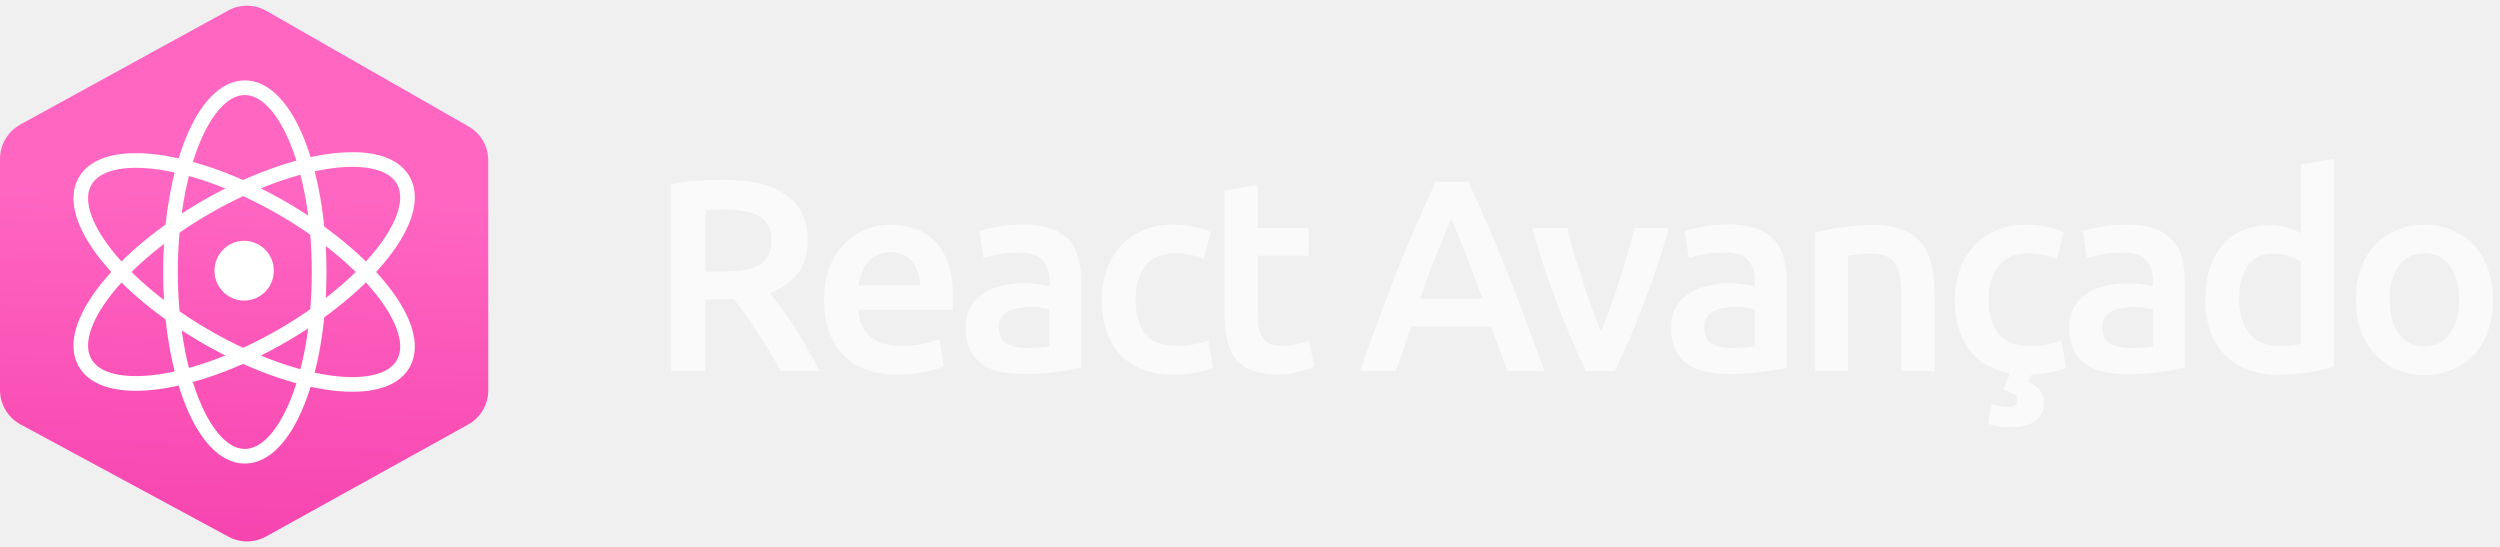
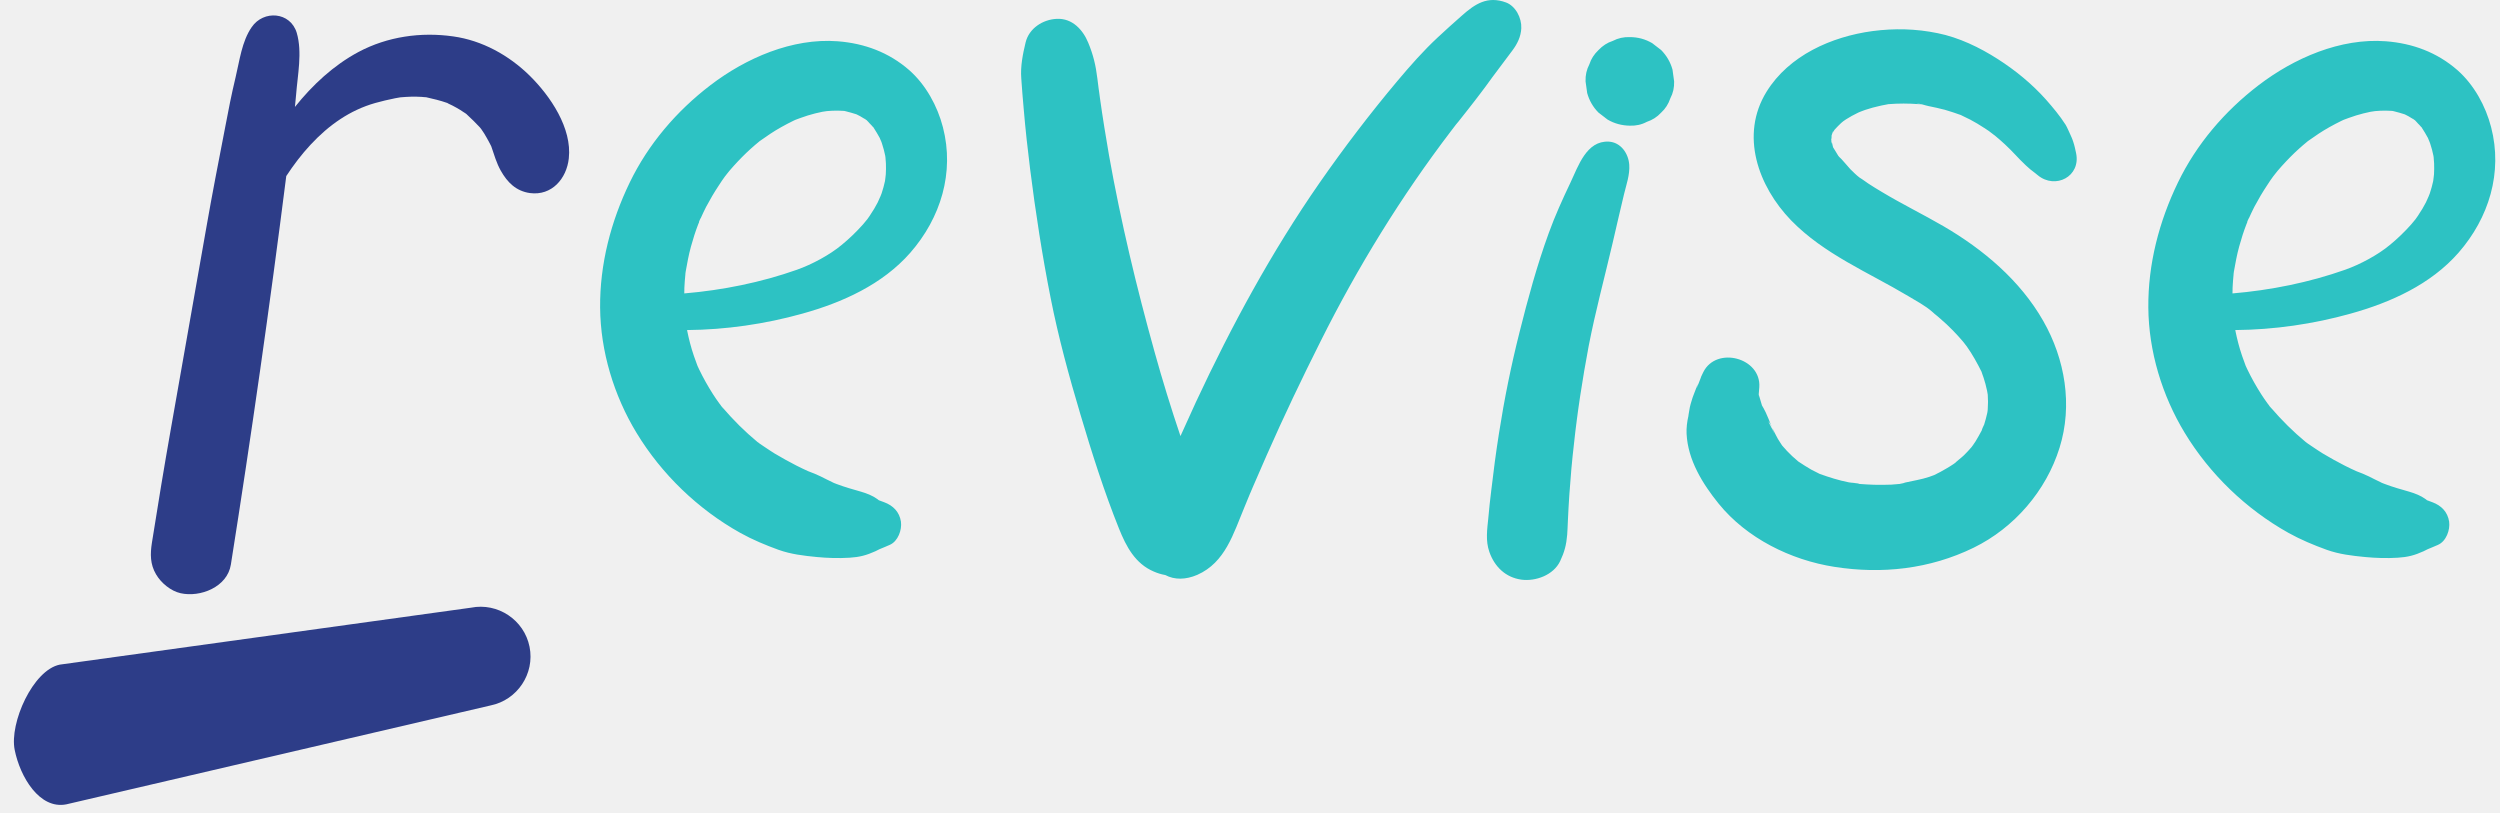
- <svg xmlns="http://www.w3.org/2000/svg" fill="none" viewBox="0 0 256 56">
-   <path d="M2.08 12.75L23.36 1.08a4 4 0 013.91.03L48 12.96A4 4 0 0150 16.43v23.54a4 4 0 01-2.06 3.5l-20.7 11.47a4 4 0 01-3.84.02L2.1 43.46A4 4 0 010 39.94V16.26a4 4 0 012.08-3.5z" fill="url(#paint0_linear)" />
-   <ellipse rx="7.65" ry="18.78" transform="matrix(-.49197 .87061 .8678 .49693 25 27.9)" stroke="#fff" stroke-width="1.5" />
-   <ellipse rx="7.65" ry="18.78" transform="matrix(-.49197 -.87061 .8678 -.49693 25 27.8)" stroke="#fff" stroke-width="1.5" />
-   <ellipse cx="25.07" cy="27.85" rx="7.61" ry="18.87" transform="rotate(180 25.07 27.85)" stroke="#fff" stroke-width="1.5" />
-   <ellipse cx="25.01" cy="27.73" rx="3.06" ry="3.04" transform="rotate(-90 25 27.73)" fill="#fff" />
-   <path d="M74.06 18.4c2.8 0 4.93.51 6.4 1.54 1.5 1.03 2.25 2.6 2.25 4.7 0 2.64-1.3 4.42-3.9 5.35a41.65 41.65 0 013.92 5.8c.44.74.82 1.48 1.16 2.21h-3.95a40.42 40.42 0 00-2.4-4c-.42-.66-.83-1.26-1.24-1.82-.41-.58-.8-1.1-1.15-1.54l-.67.02h-2.24V38H68.7V18.88c.86-.2 1.77-.31 2.74-.37a34.3 34.3 0 012.6-.11zm.25 3.05c-.75 0-1.44.03-2.07.09v6.27h1.54c.86 0 1.61-.05 2.27-.14.65-.1 1.19-.26 1.62-.5.45-.25.78-.58 1-.99.23-.4.34-.93.34-1.56 0-.6-.1-1.1-.33-1.52a2.47 2.47 0 00-.98-.98c-.41-.24-.9-.4-1.49-.5-.58-.11-1.21-.17-1.9-.17zm10.07 9.3c0-1.29.19-2.42.56-3.39.4-.97.9-1.77 1.54-2.4a6.6 6.6 0 014.7-1.96c2.02 0 3.59.62 4.7 1.87 1.15 1.25 1.72 3.12 1.72 5.6l-.03.64c0 .23-.01.43-.03.62h-9.66c.1 1.17.5 2.09 1.23 2.74.75.64 1.82.95 3.22.95a10.35 10.35 0 003.87-.7l.44 2.78a6.26 6.26 0 01-1.9.56 12.6 12.6 0 01-2.83.3c-1.29 0-2.4-.18-3.36-.56a6.48 6.48 0 01-2.35-1.6 6.7 6.7 0 01-1.37-2.4 9.97 9.97 0 01-.45-3.05zm9.83-1.51c0-.47-.07-.9-.2-1.32-.13-.43-.33-.8-.59-1.1a2.37 2.37 0 00-.92-.72 2.73 2.73 0 00-1.29-.28 3.11 3.11 0 00-3 2.16c-.14.4-.25.83-.3 1.26h6.3zm10.87 6.38c1.05 0 1.84-.06 2.38-.17V31.7a6.63 6.63 0 00-1.99-.25c-.37 0-.75.03-1.15.08a3.7 3.7 0 00-1.03.31c-.3.15-.54.36-.73.64-.19.27-.28.6-.28 1.01 0 .8.25 1.36.76 1.68a4 4 0 002.04.45zm-.28-12.63a8.3 8.3 0 012.83.42 4.21 4.21 0 012.8 3.02c.2.72.3 1.5.3 2.36v8.87c-.52.12-1.31.25-2.37.4-1.05.16-2.23.25-3.56.25-.88 0-1.68-.09-2.4-.25a5.2 5.2 0 01-1.88-.82 4 4 0 01-1.2-1.45 5.2 5.2 0 01-.43-2.21c0-.84.16-1.55.48-2.13.33-.58.78-1.05 1.34-1.4a5.4 5.4 0 011.93-.79 10.55 10.55 0 014.82.06v-.56c0-.4-.05-.77-.14-1.12-.1-.35-.26-.66-.5-.92-.23-.28-.54-.5-.93-.65a3.89 3.89 0 00-1.43-.22 12.8 12.8 0 00-3.75.56l-.42-2.75a14.7 14.7 0 014.5-.67zm8.01 7.7c0-1.08.17-2.09.5-3.02a7.3 7.3 0 011.44-2.47c.63-.69 1.4-1.23 2.3-1.62.89-.4 1.9-.59 3.02-.59 1.38 0 2.68.25 3.92.76l-.73 2.77a7.6 7.6 0 00-2.92-.59c-1.32 0-2.33.42-3.02 1.26-.69.82-1.03 1.99-1.03 3.5 0 1.46.32 2.62.97 3.47.66.84 1.76 1.26 3.3 1.26a8.7 8.7 0 003.17-.58l.48 2.8c-.38.18-.94.35-1.7.5-.76.15-1.53.22-2.33.22a8.79 8.79 0 01-3.28-.56 6.58 6.58 0 01-2.3-1.6c-.6-.68-1.04-1.5-1.34-2.43-.3-.95-.45-1.98-.45-3.08zm12.6-11.2l3.38-.56v4.43H134v2.82h-5.2v5.97c0 1.17.18 2.01.55 2.52.38.5 1.01.75 1.9.75.62 0 1.16-.06 1.63-.2.49-.12.87-.24 1.15-.36l.56 2.7c-.4.16-.9.33-1.54.5-.64.18-1.38.28-2.24.28a7.2 7.2 0 01-2.63-.42 3.92 3.92 0 01-1.66-1.2 4.94 4.94 0 01-.86-1.94 12.2 12.2 0 01-.26-2.6V19.49zM154.33 38c-.26-.77-.53-1.52-.81-2.27-.28-.74-.56-1.51-.82-2.3h-8.17a83.8 83.8 0 01-.81 2.33l-.79 2.24h-3.67a333.28 333.28 0 013.98-10.72 195.8 195.8 0 013.78-8.68h3.33a144.25 144.25 0 013.75 8.68c.64 1.56 1.28 3.23 1.94 4.98.67 1.75 1.37 3.67 2.1 5.74h-3.81zm-5.71-15.65a120.1 120.1 0 00-3.2 8.23h6.39a187.52 187.52 0 00-3.2-8.23zM162.43 38a88.45 88.45 0 01-5.54-14.64h3.6l.7 2.66.88 2.82c.31.94.63 1.85.95 2.75l.92 2.38a87.54 87.54 0 002.72-7.95c.28-.96.52-1.84.73-2.66h3.5A91.1 91.1 0 01165.35 38h-2.92zm14.88-2.38c1.04 0 1.84-.06 2.38-.17V31.7a6.63 6.63 0 00-1.99-.25c-.37 0-.75.03-1.15.08a3.7 3.7 0 00-1.03.31c-.3.15-.55.36-.73.64-.19.27-.28.6-.28 1.01 0 .8.25 1.36.75 1.68a4 4 0 002.05.45zm-.28-12.63a8.3 8.3 0 012.83.42 4.21 4.21 0 012.8 3.02c.2.72.3 1.5.3 2.36v8.87c-.52.12-1.31.25-2.38.4-1.04.16-2.23.25-3.55.25-.88 0-1.68-.09-2.4-.25a5.2 5.2 0 01-1.88-.82 4 4 0 01-1.2-1.45 5.2 5.2 0 01-.43-2.21c0-.84.16-1.55.48-2.13.33-.58.78-1.05 1.34-1.4a5.4 5.4 0 011.93-.79 10.55 10.55 0 014.82.06v-.56c0-.4-.05-.77-.14-1.12-.1-.35-.26-.66-.5-.92-.23-.28-.54-.5-.93-.65a3.89 3.89 0 00-1.43-.22 12.8 12.8 0 00-3.75.56l-.42-2.75a14.7 14.7 0 014.5-.67zm8.82.84a22.64 22.64 0 016.02-.78c1.2 0 2.2.17 3 .5.8.32 1.44.78 1.9 1.37.49.58.82 1.3 1.01 2.13.2.82.31 1.73.31 2.72V38h-3.39v-7.7a10 10 0 00-.17-1.99c-.09-.56-.26-1-.5-1.34-.22-.36-.54-.6-.95-.76a3.7 3.7 0 00-1.46-.25c-.43 0-.88.03-1.34.08l-1.04.14V38h-3.39V23.83zM207.7 39.1c.6.28 1.01.6 1.24.95.24.36.36.8.36 1.32 0 .65-.28 1.21-.84 1.68-.56.47-1.4.7-2.52.7-.9 0-1.7-.12-2.38-.36l.4-2.02.72.2c.3.07.6.1.92.1.32 0 .56-.05.73-.16a.55.55 0 00.28-.5c0-.3-.13-.53-.4-.68a7.14 7.14 0 00-.77-.33l-.28-.09a9.54 9.54 0 01.7-1.68 7.19 7.19 0 01-2.53-.9 5.87 5.87 0 01-1.76-1.62 7.66 7.66 0 01-1.06-2.26c-.23-.84-.34-1.76-.34-2.75 0-1.08.17-2.09.5-3.02a7.3 7.3 0 011.43-2.47c.64-.69 1.4-1.23 2.3-1.62.9-.4 1.9-.59 3.02-.59 1.38 0 2.7.25 3.92.76l-.73 2.77a7.6 7.6 0 00-2.9-.59c-1.33 0-2.34.42-3.03 1.26-.7.82-1.04 1.99-1.04 3.5 0 1.46.33 2.62.98 3.47.66.84 1.76 1.26 3.3 1.26a8.7 8.7 0 003.17-.58l.48 2.8c-.34.16-.83.31-1.49.44-.65.13-1.33.22-2.04.26a7.65 7.65 0 00-.34.75zm10.38-3.47c1.05 0 1.84-.06 2.38-.17V31.7a6.63 6.63 0 00-1.99-.25c-.37 0-.75.03-1.14.08a3.7 3.7 0 00-1.04.31c-.3.15-.54.36-.73.64-.19.27-.28.6-.28 1.01 0 .8.25 1.36.76 1.68a4 4 0 002.04.45zm-.28-12.63a8.3 8.3 0 012.83.42 4.21 4.21 0 012.8 3.02c.2.72.3 1.5.3 2.36v8.87c-.51.12-1.3.25-2.37.4-1.05.16-2.23.25-3.56.25-.88 0-1.68-.09-2.4-.25a5.2 5.2 0 01-1.88-.82 4 4 0 01-1.2-1.45 5.2 5.2 0 01-.43-2.21c0-.84.16-1.55.48-2.13.34-.58.78-1.05 1.34-1.4a5.4 5.4 0 011.94-.79 10.55 10.55 0 014.81.06v-.56c0-.4-.04-.77-.14-1.12-.1-.35-.26-.66-.5-.92-.23-.28-.53-.5-.93-.65a3.89 3.89 0 00-1.42-.22 12.8 12.8 0 00-3.76.56l-.42-2.75a14.7 14.7 0 014.5-.67zm11.49 7.65c0 1.49.35 2.67 1.06 3.52.71.84 1.69 1.26 2.94 1.26.54 0 1-.01 1.37-.05.4-.06.71-.11.95-.17v-8.4c-.3-.2-.7-.4-1.2-.56-.49-.19-1-.28-1.57-.28-1.23 0-2.14.42-2.71 1.26a6.09 6.09 0 00-.84 3.42zm9.71 6.91a20.01 20.01 0 01-5.74.81c-1.16 0-2.2-.17-3.1-.53a6.7 6.7 0 01-2.36-1.51 7.15 7.15 0 01-1.48-2.4 9.54 9.54 0 01-.5-3.2c0-1.16.13-2.2.41-3.14.3-.95.73-1.76 1.3-2.43a5.54 5.54 0 012.04-1.54 6.5 6.5 0 012.77-.56c.7 0 1.33.08 1.88.25.54.17 1 .35 1.4.56v-7.03l3.38-.56v21.28zm16.29-6.89c0 1.16-.17 2.22-.5 3.17a6.38 6.38 0 01-3.67 4c-.86.38-1.81.56-2.86.56-1.04 0-2-.18-2.85-.56-.86-.37-1.6-.9-2.22-1.57a7.36 7.36 0 01-1.45-2.43c-.34-.95-.5-2-.5-3.17 0-1.15.16-2.2.5-3.13a6.42 6.42 0 013.7-3.98c.85-.37 1.8-.56 2.82-.56a7.01 7.01 0 015.07 2.1 7 7 0 011.43 2.44c.35.93.53 1.98.53 3.13zm-3.47 0c0-1.45-.32-2.6-.95-3.44a3.02 3.02 0 00-2.6-1.29c-1.13 0-2 .43-2.64 1.29a5.71 5.71 0 00-.92 3.44c0 1.48.3 2.65.92 3.5a3.1 3.1 0 002.63 1.3c1.12 0 1.99-.44 2.6-1.3.64-.85.96-2.02.96-3.5z" fill="#FAFAFA" />
-   <defs>
-     <linearGradient id="paint0_linear" x1="24" y1="76" x2="26" y2="19.5" gradientUnits="userSpaceOnUse">
-       <stop stop-color="#F231A5" />
-       <stop offset="1" stop-color="#FF66C2" />
-     </linearGradient>
-   </defs>
+ <svg xmlns="http://www.w3.org/2000/svg" width="197" height="64" viewBox="0 0 197 64" fill="none">
+   <path d="M74.301 10.021C73.872 8.354 72.952 6.677 71.65 5.53C70.046 4.127 68.124 3.416 66.01 3.252C62.43 2.979 58.768 4.582 55.98 6.714C53.31 8.755 51.088 11.351 49.621 14.385C48.136 17.455 47.262 20.808 47.289 24.233C47.316 27.686 48.373 31.166 50.159 34.109C52.136 37.37 55.005 40.13 58.331 41.989C59.296 42.527 60.326 42.955 61.355 43.328C62.33 43.675 63.332 43.793 64.361 43.893C65.218 43.975 66.083 44.002 66.949 43.948C67.723 43.902 68.279 43.757 68.981 43.438C69.026 43.419 69.245 43.31 69.29 43.283C69.564 43.164 69.837 43.064 70.11 42.937C70.766 42.654 71.085 41.752 70.994 41.105C70.876 40.34 70.383 39.839 69.673 39.575C69.536 39.52 69.391 39.474 69.254 39.42C69.236 39.402 69.199 39.374 69.135 39.329C68.762 39.055 68.288 38.873 67.851 38.746C67.204 38.563 66.566 38.381 65.937 38.144C65.874 38.117 65.81 38.09 65.746 38.071C65.728 38.062 65.71 38.053 65.701 38.053C65.619 38.008 65.546 37.98 65.555 37.98C65.254 37.844 64.972 37.689 64.671 37.543C64.361 37.388 64.006 37.251 63.669 37.124C63.35 36.978 63.04 36.832 62.74 36.678C62.166 36.377 61.601 36.076 61.045 35.739C60.763 35.557 60.472 35.375 60.198 35.184C60.08 35.111 59.971 35.029 59.861 34.956C59.807 34.91 59.752 34.865 59.688 34.828C58.695 34.008 57.802 33.116 56.955 32.132C56.964 32.159 56.982 32.186 57 32.214C56.973 32.177 56.955 32.141 56.928 32.104C56.9 32.068 56.873 32.041 56.846 32.013C56.818 31.977 56.791 31.94 56.773 31.904C56.745 31.877 56.718 31.84 56.7 31.813C56.518 31.567 56.344 31.312 56.18 31.057C55.78 30.428 55.415 29.781 55.096 29.116C55.051 29.016 55.005 28.916 54.96 28.824C54.868 28.56 54.768 28.305 54.677 28.041C54.449 27.376 54.276 26.692 54.139 26.009C57.201 25.982 60.289 25.536 63.222 24.716C66.375 23.841 69.536 22.42 71.732 19.915C74.127 17.172 75.23 13.602 74.301 10.021V10.021ZM65.919 38.144C65.919 38.144 65.874 38.126 65.819 38.099C65.846 38.117 65.883 38.126 65.919 38.144ZM68.224 9.411C68.17 9.374 68.124 9.338 68.115 9.338C68.142 9.347 68.188 9.374 68.224 9.411ZM69.8 13.747C69.791 13.811 69.764 14.085 69.755 14.13C69.746 14.175 69.746 14.221 69.737 14.267C69.664 14.595 69.582 14.914 69.473 15.232C69.436 15.314 69.409 15.405 69.372 15.487C69.381 15.46 69.199 15.879 69.163 15.952C68.99 16.289 68.789 16.626 68.571 16.945C68.598 16.917 68.416 17.172 68.352 17.264C68.27 17.355 68.051 17.619 68.006 17.683C67.486 18.266 66.921 18.812 66.32 19.304C65.391 20.079 63.988 20.835 62.803 21.254C59.971 22.256 56.937 22.867 53.921 23.122C53.921 22.967 53.93 22.812 53.93 22.657C53.948 22.329 53.966 22.001 54.003 21.673C54.003 21.582 54.021 21.5 54.03 21.409C54.149 20.744 54.267 20.079 54.449 19.423C54.613 18.821 54.805 18.22 55.032 17.637C55.042 17.61 55.06 17.573 55.078 17.537C55.069 17.509 55.087 17.464 55.124 17.373C55.151 17.318 55.178 17.264 55.206 17.2C55.206 17.191 55.215 17.181 55.215 17.172C55.215 17.181 55.215 17.191 55.215 17.2C55.351 16.899 55.488 16.599 55.643 16.298C55.953 15.715 56.29 15.141 56.654 14.595C56.809 14.349 56.973 14.112 57.146 13.875C57.128 13.893 57.119 13.911 57.101 13.93C57.119 13.902 57.137 13.884 57.164 13.857C57.192 13.82 57.228 13.784 57.256 13.738C57.328 13.647 57.401 13.556 57.474 13.465C57.902 12.964 58.358 12.481 58.832 12.025C59.041 11.825 59.269 11.625 59.488 11.433C59.615 11.324 59.743 11.224 59.87 11.114L59.88 11.105C59.889 11.096 59.889 11.096 59.898 11.096C60.435 10.713 60.982 10.34 61.556 10.021C61.865 9.848 62.175 9.684 62.494 9.529C62.557 9.502 62.612 9.474 62.667 9.447C62.685 9.447 63.013 9.31 63.113 9.283C63.477 9.146 63.851 9.037 64.234 8.937C64.425 8.891 64.607 8.846 64.799 8.809C64.899 8.791 65.136 8.755 65.154 8.755C65.436 8.727 65.719 8.718 66.01 8.718C66.156 8.718 66.311 8.736 66.457 8.736C66.493 8.745 66.521 8.745 66.548 8.745C66.575 8.745 66.603 8.755 66.63 8.764C66.921 8.846 67.213 8.909 67.495 9.01C67.541 9.037 67.705 9.119 67.778 9.155C67.924 9.237 68.051 9.319 68.188 9.401C68.233 9.438 68.27 9.456 68.297 9.474C68.388 9.556 68.47 9.666 68.525 9.72C68.616 9.802 68.698 9.903 68.78 9.994C68.798 10.012 68.807 10.021 68.826 10.03C68.835 10.039 68.835 10.048 68.844 10.067C69.008 10.331 69.181 10.595 69.327 10.877C69.391 10.996 69.582 11.57 69.381 10.978C69.427 11.096 69.473 11.215 69.509 11.342C69.609 11.643 69.691 11.953 69.755 12.271C69.755 12.308 69.764 12.353 69.773 12.39C69.764 12.399 69.81 12.773 69.81 12.873C69.819 13.164 69.819 13.456 69.8 13.747V13.747ZM118.666 0.191C117.209 -0.337 116.243 0.3 115.186 1.239C114.548 1.795 113.92 2.369 113.3 2.943C112.152 4.009 111.123 5.184 110.111 6.386C107.953 8.955 105.912 11.634 103.99 14.394C100.2 19.851 97.048 25.663 94.242 31.676C93.832 32.569 93.422 33.462 93.021 34.364C92.283 32.177 91.599 29.963 90.98 27.731C89.559 22.63 88.32 17.464 87.391 12.244C87.136 10.759 86.89 9.265 86.68 7.761C86.662 7.616 86.58 7.005 86.58 7.033C86.544 6.741 86.507 6.459 86.471 6.176C86.352 5.165 86.143 4.3 85.751 3.362C85.332 2.341 84.494 1.43 83.282 1.485C82.179 1.53 81.077 2.232 80.813 3.362C80.594 4.282 80.403 5.229 80.476 6.176C80.531 6.978 80.594 7.78 80.667 8.572C80.804 10.176 80.977 11.77 81.177 13.356C81.605 16.744 82.125 20.124 82.79 23.477C83.4 26.574 84.239 29.644 85.141 32.669C86.043 35.703 87.008 38.746 88.183 41.67C88.748 43.073 89.459 44.422 90.925 45.041C91.217 45.169 91.517 45.26 91.827 45.314C92.547 45.697 93.422 45.697 94.351 45.296C96.556 44.321 97.194 42.035 98.05 39.994C98.196 39.629 98.35 39.265 98.496 38.91C98.514 38.882 98.523 38.864 98.533 38.828C98.606 38.664 98.669 38.5 98.742 38.336C99.097 37.506 99.453 36.687 99.817 35.867C101.156 32.824 102.586 29.836 104.072 26.875C106.987 21.045 110.403 15.487 114.357 10.303C114.403 10.249 114.503 10.112 114.558 10.039C114.676 9.884 114.794 9.729 114.922 9.584C115.186 9.247 115.45 8.919 115.715 8.581C115.915 8.326 116.116 8.062 116.316 7.807C116.389 7.707 116.79 7.188 116.498 7.57C116.872 7.078 117.236 6.595 117.591 6.094C118.111 5.384 118.648 4.701 119.167 3.99C119.559 3.471 119.85 2.888 119.878 2.223C119.914 1.412 119.431 0.474 118.666 0.191V0.191ZM126.773 11.16C125.015 11.069 124.368 13.091 123.758 14.376C123.138 15.678 122.537 16.999 122.045 18.357C121.116 20.908 120.396 23.55 119.74 26.174C119.075 28.806 118.537 31.467 118.118 34.154C117.881 35.657 117.681 37.169 117.508 38.673C117.417 39.383 117.344 40.103 117.28 40.814C117.189 41.707 117.052 42.618 117.362 43.492C117.772 44.658 118.637 45.505 119.895 45.678C121.015 45.824 122.419 45.314 122.938 44.221C123.275 43.511 123.43 42.928 123.494 42.144C123.521 41.789 123.53 41.433 123.548 41.078C123.576 40.367 123.621 39.657 123.667 38.946C123.758 37.607 123.876 36.276 124.031 34.956C124.095 34.318 124.177 33.681 124.259 33.043C124.268 32.961 124.35 32.378 124.359 32.296C124.414 31.94 124.468 31.585 124.514 31.23C124.714 29.9 124.942 28.578 125.188 27.267C125.716 24.543 126.436 21.883 127.064 19.195C127.374 17.892 127.657 16.589 127.975 15.296C128.158 14.54 128.44 13.766 128.385 12.982C128.322 12.089 127.72 11.215 126.773 11.16V11.16ZM131.921 6.413C131.875 6.104 131.839 5.794 131.793 5.484C131.629 4.892 131.328 4.382 130.9 3.945C130.663 3.763 130.426 3.58 130.189 3.398C129.643 3.079 129.06 2.924 128.431 2.924C127.948 2.906 127.502 3.006 127.083 3.225C126.654 3.362 126.281 3.608 125.962 3.945C125.625 4.264 125.379 4.637 125.243 5.065C125.024 5.484 124.924 5.931 124.942 6.413C124.988 6.723 125.024 7.033 125.07 7.333C125.234 7.925 125.534 8.445 125.962 8.873C126.199 9.055 126.436 9.237 126.673 9.42C127.21 9.739 127.802 9.893 128.431 9.903C128.914 9.921 129.36 9.821 129.77 9.602C130.208 9.456 130.581 9.219 130.9 8.873C131.237 8.563 131.474 8.19 131.62 7.752C131.839 7.342 131.939 6.887 131.921 6.413V6.413ZM160.58 13.811C161.965 14.95 163.987 13.902 163.595 12.062C163.531 11.761 163.468 11.451 163.367 11.16C163.295 10.923 163.176 10.686 163.076 10.458C163.112 10.54 162.876 10.003 162.775 9.839C162.329 9.137 161.773 8.472 161.227 7.853C160.124 6.614 158.821 5.548 157.427 4.655C155.988 3.735 154.366 2.952 152.69 2.615C150.959 2.259 149.283 2.223 147.543 2.451C144.327 2.888 140.975 4.364 139.207 7.224C137.093 10.641 138.542 14.677 141.139 17.364C143.735 20.033 147.224 21.455 150.367 23.331C150.987 23.705 151.697 24.078 152.253 24.561C152.317 24.616 152.39 24.68 152.435 24.725C152.59 24.843 152.736 24.971 152.882 25.099C153.237 25.399 153.574 25.718 153.893 26.046C154.157 26.319 154.412 26.593 154.658 26.884C154.658 26.893 154.694 26.93 154.74 26.984C154.794 27.057 154.977 27.285 154.986 27.303C155.432 27.932 155.796 28.597 156.143 29.289C156.188 29.444 156.252 29.599 156.307 29.763C156.416 30.082 156.498 30.41 156.571 30.747C156.58 30.792 156.589 30.838 156.598 30.884C156.607 30.966 156.626 31.057 156.635 31.102C156.662 31.476 156.662 31.858 156.635 32.232C156.635 32.25 156.635 32.296 156.626 32.35C156.616 32.423 156.598 32.505 156.598 32.533C156.534 32.842 156.443 33.152 156.352 33.453C156.316 33.544 156.188 33.772 156.161 33.917C155.997 34.218 155.842 34.51 155.66 34.801C155.642 34.828 155.45 35.093 155.368 35.22C155.168 35.448 154.977 35.666 154.758 35.876C154.512 36.113 154.211 36.313 153.975 36.568C154.011 36.523 154.048 36.486 154.075 36.459C154.029 36.495 153.984 36.541 153.938 36.568C153.756 36.687 153.574 36.805 153.383 36.914C153.073 37.106 152.745 37.27 152.417 37.434C152.28 37.479 152.144 37.534 152.016 37.579C151.397 37.789 150.75 37.88 150.121 38.026C150.085 38.044 149.893 38.108 149.729 38.126C149.72 38.135 149.702 38.135 149.684 38.144C149.702 38.135 149.711 38.135 149.729 38.135C149.72 38.135 149.702 38.135 149.693 38.135C149.474 38.153 149.247 38.172 149.028 38.19C148.572 38.208 148.126 38.208 147.679 38.199C147.297 38.19 146.905 38.162 146.522 38.135C146.349 38.053 145.839 38.044 145.684 38.008C144.901 37.853 144.145 37.616 143.389 37.342C143.17 37.224 142.942 37.124 142.724 37.005C142.369 36.805 142.031 36.577 141.694 36.358C141.685 36.349 141.676 36.349 141.676 36.34C141.521 36.213 141.366 36.076 141.221 35.94C140.938 35.675 140.674 35.393 140.428 35.102C140.419 35.093 140.419 35.084 140.41 35.074C140.309 34.91 140.191 34.746 140.091 34.573C139.945 34.337 139.38 33.107 139.827 34.172C139.699 33.863 139.07 32.77 139.508 33.416C139.626 33.699 139.644 33.717 139.544 33.462C139.417 33.134 139.28 32.806 139.134 32.487C139.079 32.378 139.025 32.278 138.97 32.168C138.906 32.05 138.87 31.986 138.843 31.95C138.751 31.658 138.669 31.376 138.587 31.084C138.597 30.884 138.624 30.556 138.633 30.51C138.788 28.187 135.262 27.257 134.224 29.316C134.16 29.453 134.096 29.581 134.032 29.717C134.16 29.444 133.531 31.038 133.741 30.428C133.923 29.9 133.541 30.884 133.468 31.084C133.404 31.248 133.34 31.421 133.295 31.594C133.185 31.931 133.112 32.278 133.067 32.624C133.058 32.669 133.058 32.706 133.049 32.751C133.04 32.861 133.021 32.97 133.012 33.079C133.021 32.97 133.03 32.879 133.04 32.806C132.948 33.198 132.876 33.754 132.903 34.181C133.003 36.249 134.16 38.117 135.426 39.684C137.64 42.417 141.111 44.13 144.545 44.667C148.308 45.26 152.071 44.84 155.514 43.164C158.721 41.597 161.236 38.682 162.293 35.284C163.34 31.931 162.73 28.305 161.008 25.29C159.186 22.092 156.279 19.651 153.137 17.819C151.552 16.899 149.893 16.088 148.317 15.141C147.953 14.931 147.597 14.704 147.242 14.476C147.069 14.358 146.905 14.239 146.732 14.121C146.686 14.085 146.595 14.039 146.531 13.993C146.276 13.802 146.039 13.556 145.812 13.337C145.739 13.274 145.074 12.463 144.919 12.353C144.892 12.326 144.873 12.29 144.846 12.262C144.773 12.144 144.7 12.025 144.627 11.898C144.6 11.861 144.518 11.734 144.445 11.606C144.436 11.561 144.427 11.506 144.4 11.415C144.391 11.388 144.372 11.278 144.345 11.169C144.354 11.324 144.318 11.442 144.309 11.069C144.309 11.051 144.309 11.032 144.309 11.014C144.3 10.969 144.281 10.932 144.281 10.932C144.29 10.941 144.3 10.95 144.309 10.978C144.318 10.905 144.327 10.823 144.336 10.75C144.327 10.759 144.318 10.75 144.318 10.723C144.327 10.704 144.327 10.695 144.336 10.677C144.336 10.668 144.336 10.668 144.336 10.659C144.345 10.631 144.354 10.586 144.372 10.549C144.4 10.477 144.427 10.413 144.445 10.34C144.445 10.34 144.445 10.34 144.454 10.34C144.445 10.376 144.436 10.413 144.427 10.44C144.473 10.367 144.518 10.294 144.564 10.221C144.737 10.039 144.901 9.857 145.092 9.684C145.11 9.666 145.183 9.611 145.247 9.556C145.338 9.493 145.429 9.429 145.456 9.411C145.766 9.21 146.094 9.037 146.431 8.873C146.422 8.873 146.55 8.827 146.65 8.782C146.759 8.736 146.859 8.7 146.969 8.663C147.351 8.536 147.743 8.427 148.126 8.345C148.263 8.317 148.39 8.281 148.527 8.263C148.618 8.244 148.709 8.226 148.8 8.208C149.611 8.144 150.395 8.144 151.205 8.208C151.752 8.244 151.078 8.171 151.032 8.181C151.278 8.135 151.697 8.308 151.943 8.354C152.381 8.445 152.827 8.536 153.264 8.654C153.683 8.773 154.102 8.919 154.512 9.064C154.53 9.073 154.549 9.083 154.567 9.092C154.804 9.201 155.031 9.31 155.259 9.429C155.632 9.629 156.006 9.848 156.361 10.085C156.48 10.158 156.598 10.24 156.708 10.313C156.771 10.358 157.2 10.695 157.19 10.677C157.755 11.142 158.284 11.634 158.785 12.171C159.058 12.463 159.322 12.736 159.623 13.019C159.742 13.128 159.86 13.237 159.978 13.337C160.434 13.693 160.534 13.766 160.288 13.574C160.389 13.656 160.48 13.729 160.58 13.811V13.811ZM138.615 31.239C138.597 31.23 138.597 31.184 138.587 31.12C138.606 31.184 138.615 31.239 138.615 31.239ZM146.331 38.126C145.912 38.099 146.149 38.099 146.358 38.126C146.349 38.126 146.34 38.126 146.331 38.126ZM155.45 35.129C155.432 35.138 155.423 35.156 155.405 35.175C155.532 35.02 155.733 34.81 155.45 35.129ZM156.288 33.681C156.325 33.599 156.343 33.562 156.288 33.681V33.681ZM154.576 9.092C154.694 9.146 154.867 9.228 154.576 9.092V9.092ZM196.3 10.021C195.871 8.354 194.951 6.677 193.648 5.53C192.045 4.127 190.123 3.416 188.009 3.252C184.429 2.979 180.767 4.582 177.979 6.714C175.309 8.755 173.086 11.351 171.62 14.385C170.135 17.455 169.261 20.808 169.288 24.233C169.315 27.686 170.372 31.166 172.157 34.109C174.134 37.37 177.004 40.13 180.329 41.989C181.295 42.527 182.324 42.955 183.354 43.328C184.328 43.675 185.331 43.793 186.36 43.893C187.217 43.975 188.082 44.002 188.948 43.948C189.722 43.902 190.278 43.757 190.979 43.438C191.025 43.419 191.243 43.31 191.289 43.283C191.562 43.164 191.835 43.064 192.109 42.937C192.764 42.654 193.083 41.752 192.992 41.105C192.874 40.34 192.382 39.839 191.671 39.575C191.535 39.52 191.389 39.474 191.252 39.42C191.234 39.402 191.198 39.374 191.134 39.329C190.76 39.055 190.287 38.873 189.85 38.746C189.203 38.563 188.565 38.381 187.936 38.144C187.873 38.117 187.809 38.09 187.745 38.071C187.727 38.062 187.709 38.053 187.7 38.053C187.618 38.008 187.545 37.98 187.554 37.98C187.253 37.844 186.971 37.689 186.67 37.543C186.36 37.388 186.005 37.251 185.668 37.124C185.349 36.978 185.039 36.832 184.738 36.678C184.164 36.377 183.6 36.076 183.044 35.739C182.761 35.557 182.47 35.375 182.197 35.184C182.078 35.111 181.969 35.029 181.86 34.956C181.805 34.91 181.75 34.865 181.687 34.828C180.694 34.008 179.801 33.116 178.954 32.132C178.963 32.159 178.981 32.186 178.999 32.214C178.972 32.177 178.954 32.141 178.927 32.104C178.899 32.068 178.872 32.041 178.845 32.013C178.817 31.977 178.79 31.94 178.772 31.904C178.744 31.877 178.717 31.84 178.699 31.813C178.517 31.567 178.343 31.312 178.179 31.057C177.779 30.428 177.414 29.781 177.095 29.116C177.05 29.016 177.004 28.916 176.959 28.824C176.867 28.56 176.767 28.305 176.676 28.041C176.448 27.376 176.275 26.692 176.138 26.009C179.2 25.982 182.288 25.536 185.221 24.716C188.374 23.841 191.535 22.42 193.73 19.915C196.126 17.172 197.229 13.602 196.3 10.021V10.021ZM187.918 38.144C187.918 38.144 187.873 38.126 187.818 38.099C187.845 38.117 187.882 38.126 187.918 38.144ZM190.223 9.411C190.168 9.374 190.123 9.338 190.114 9.338C190.141 9.347 190.187 9.374 190.223 9.411ZM191.799 13.747C191.79 13.811 191.762 14.085 191.753 14.13C191.744 14.175 191.744 14.221 191.735 14.267C191.662 14.595 191.58 14.914 191.471 15.232C191.435 15.314 191.407 15.405 191.371 15.487C191.38 15.46 191.198 15.879 191.161 15.952C190.988 16.289 190.788 16.626 190.569 16.945C190.596 16.917 190.414 17.172 190.351 17.264C190.269 17.355 190.05 17.619 190.004 17.683C189.485 18.266 188.92 18.812 188.319 19.304C187.39 20.079 185.987 20.835 184.802 21.254C181.969 22.256 178.936 22.867 175.92 23.122C175.92 22.967 175.929 22.812 175.929 22.657C175.947 22.329 175.965 22.001 176.002 21.673C176.002 21.582 176.02 21.5 176.029 21.409C176.148 20.744 176.266 20.079 176.448 19.423C176.612 18.821 176.804 18.22 177.031 17.637C177.041 17.61 177.059 17.573 177.077 17.537C177.068 17.509 177.086 17.464 177.123 17.373C177.15 17.318 177.177 17.264 177.205 17.2C177.205 17.191 177.214 17.181 177.214 17.172C177.214 17.181 177.214 17.191 177.214 17.2C177.35 16.899 177.487 16.599 177.642 16.298C177.952 15.715 178.289 15.141 178.653 14.595C178.808 14.349 178.972 14.112 179.145 13.875C179.127 13.893 179.118 13.911 179.1 13.93C179.118 13.902 179.136 13.884 179.163 13.857C179.191 13.82 179.227 13.784 179.255 13.738C179.327 13.647 179.4 13.556 179.473 13.465C179.901 12.964 180.357 12.481 180.83 12.025C181.04 11.825 181.268 11.625 181.486 11.433C181.614 11.324 181.741 11.224 181.869 11.114L181.878 11.105C181.887 11.096 181.887 11.096 181.896 11.096C182.433 10.713 182.98 10.34 183.554 10.021C183.864 9.848 184.174 9.684 184.492 9.529C184.556 9.502 184.611 9.474 184.666 9.447C184.684 9.447 185.012 9.31 185.112 9.283C185.476 9.146 185.85 9.037 186.233 8.937C186.424 8.891 186.606 8.846 186.798 8.809C186.898 8.791 187.135 8.755 187.153 8.755C187.435 8.727 187.718 8.718 188.009 8.718C188.155 8.718 188.31 8.736 188.456 8.736C188.492 8.745 188.52 8.745 188.547 8.745C188.574 8.745 188.602 8.755 188.629 8.764C188.92 8.846 189.212 8.909 189.494 9.01C189.54 9.037 189.704 9.119 189.777 9.155C189.922 9.237 190.05 9.319 190.187 9.401C190.232 9.438 190.269 9.456 190.296 9.474C190.387 9.556 190.469 9.666 190.524 9.72C190.615 9.802 190.697 9.903 190.779 9.994C190.797 10.012 190.806 10.021 190.824 10.03C190.833 10.039 190.833 10.048 190.842 10.067C191.006 10.331 191.179 10.595 191.325 10.877C191.389 10.996 191.58 11.57 191.38 10.978C191.425 11.096 191.471 11.215 191.507 11.342C191.608 11.643 191.69 11.953 191.753 12.271C191.753 12.308 191.762 12.353 191.772 12.39C191.762 12.399 191.808 12.773 191.808 12.873C191.817 13.164 191.817 13.456 191.799 13.747V13.747Z" fill="#2DC2C3" />
+   <path d="M41.734 5.958C40.103 4.355 37.998 3.189 35.721 2.87C33.17 2.505 30.528 2.879 28.241 4.1C26.283 5.148 24.625 6.696 23.24 8.427C23.276 8.108 23.304 7.799 23.331 7.48C23.45 5.913 23.832 4.127 23.386 2.596C22.885 0.92 20.762 0.774 19.832 2.141C19.049 3.271 18.876 4.801 18.557 6.122C18.247 7.407 17.992 8.71 17.747 10.012C17.236 12.654 16.717 15.305 16.253 17.966C15.323 23.24 14.394 28.515 13.465 33.79C12.936 36.779 12.444 39.775 11.97 42.773C11.834 43.656 11.825 44.458 12.298 45.26C12.69 45.934 13.456 46.572 14.23 46.745C15.77 47.091 17.91 46.271 18.193 44.486C19.805 34.319 21.263 24.097 22.557 13.875C23.131 13 23.759 12.171 24.47 11.406C25.928 9.839 27.585 8.682 29.562 8.118C30.072 7.972 30.601 7.853 31.129 7.744C31.266 7.726 31.403 7.699 31.539 7.671C31.84 7.644 32.141 7.626 32.441 7.617C32.705 7.617 32.97 7.617 33.234 7.635C33.343 7.644 33.462 7.662 33.571 7.662C33.58 7.662 33.58 7.662 33.58 7.662C34.145 7.79 34.683 7.917 35.229 8.108H35.238C35.266 8.127 35.293 8.136 35.329 8.163C35.539 8.263 35.758 8.363 35.958 8.482C36.168 8.6 36.368 8.719 36.559 8.855C36.587 8.864 36.669 8.928 36.751 8.983C36.769 9.001 36.787 9.019 36.805 9.037C37.16 9.356 37.479 9.684 37.807 10.03C37.825 10.058 37.843 10.076 37.862 10.094C37.88 10.112 37.898 10.139 37.925 10.176C38.081 10.395 38.226 10.623 38.354 10.859C38.472 11.06 38.581 11.278 38.691 11.488C38.7 11.497 38.7 11.506 38.709 11.524C38.937 12.18 39.119 12.845 39.465 13.456C39.984 14.376 40.668 15.059 41.761 15.214C43.483 15.442 44.649 14.075 44.822 12.481C45.087 10.103 43.374 7.571 41.734 5.958V5.958ZM36.815 9.028C36.86 9.056 36.896 9.083 36.896 9.092C36.887 9.092 36.851 9.065 36.815 9.028Z" fill="#2D3D88" />
+   <path fill-rule="evenodd" clip-rule="evenodd" d="M5.231 63.381L38.648 55.591C40.767 55.167 42.153 53.087 41.729 50.968C41.305 48.849 39.225 47.463 37.106 47.887L4.715 52.372C2.596 52.796 0.732 56.973 1.157 59.092C1.581 61.211 3.113 63.805 5.231 63.381Z" fill="#2D3D88" />
</svg>
